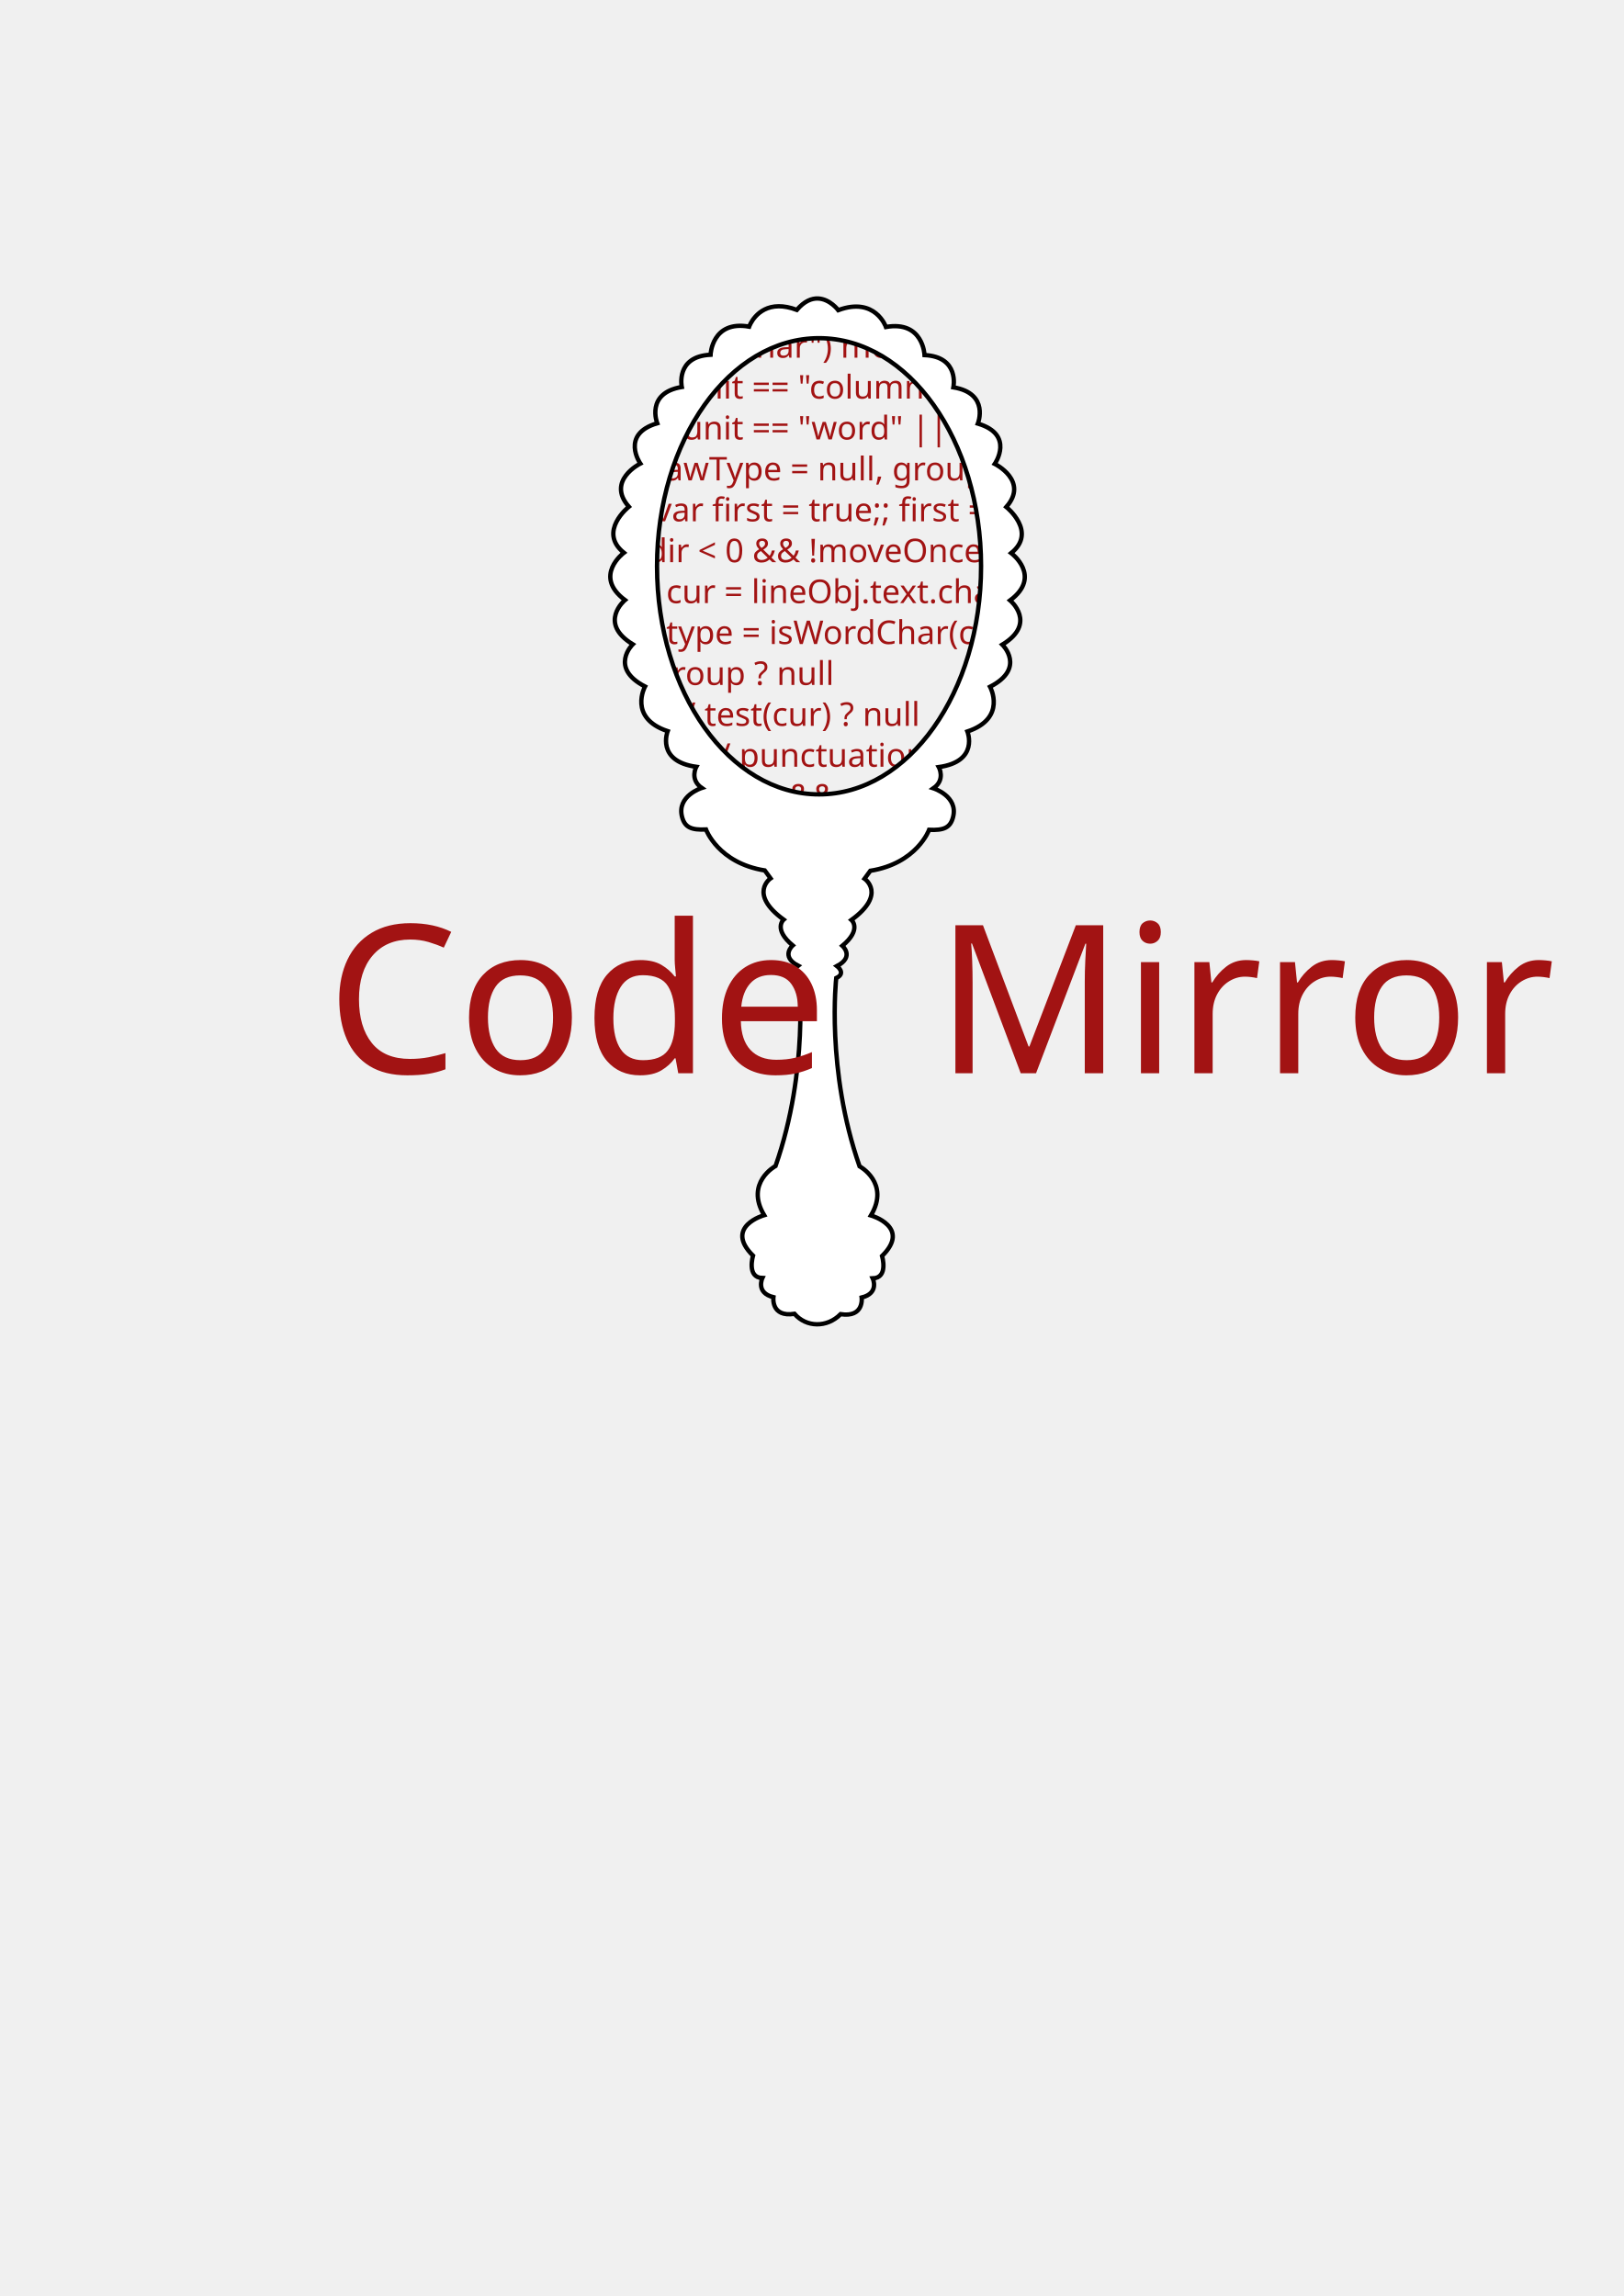
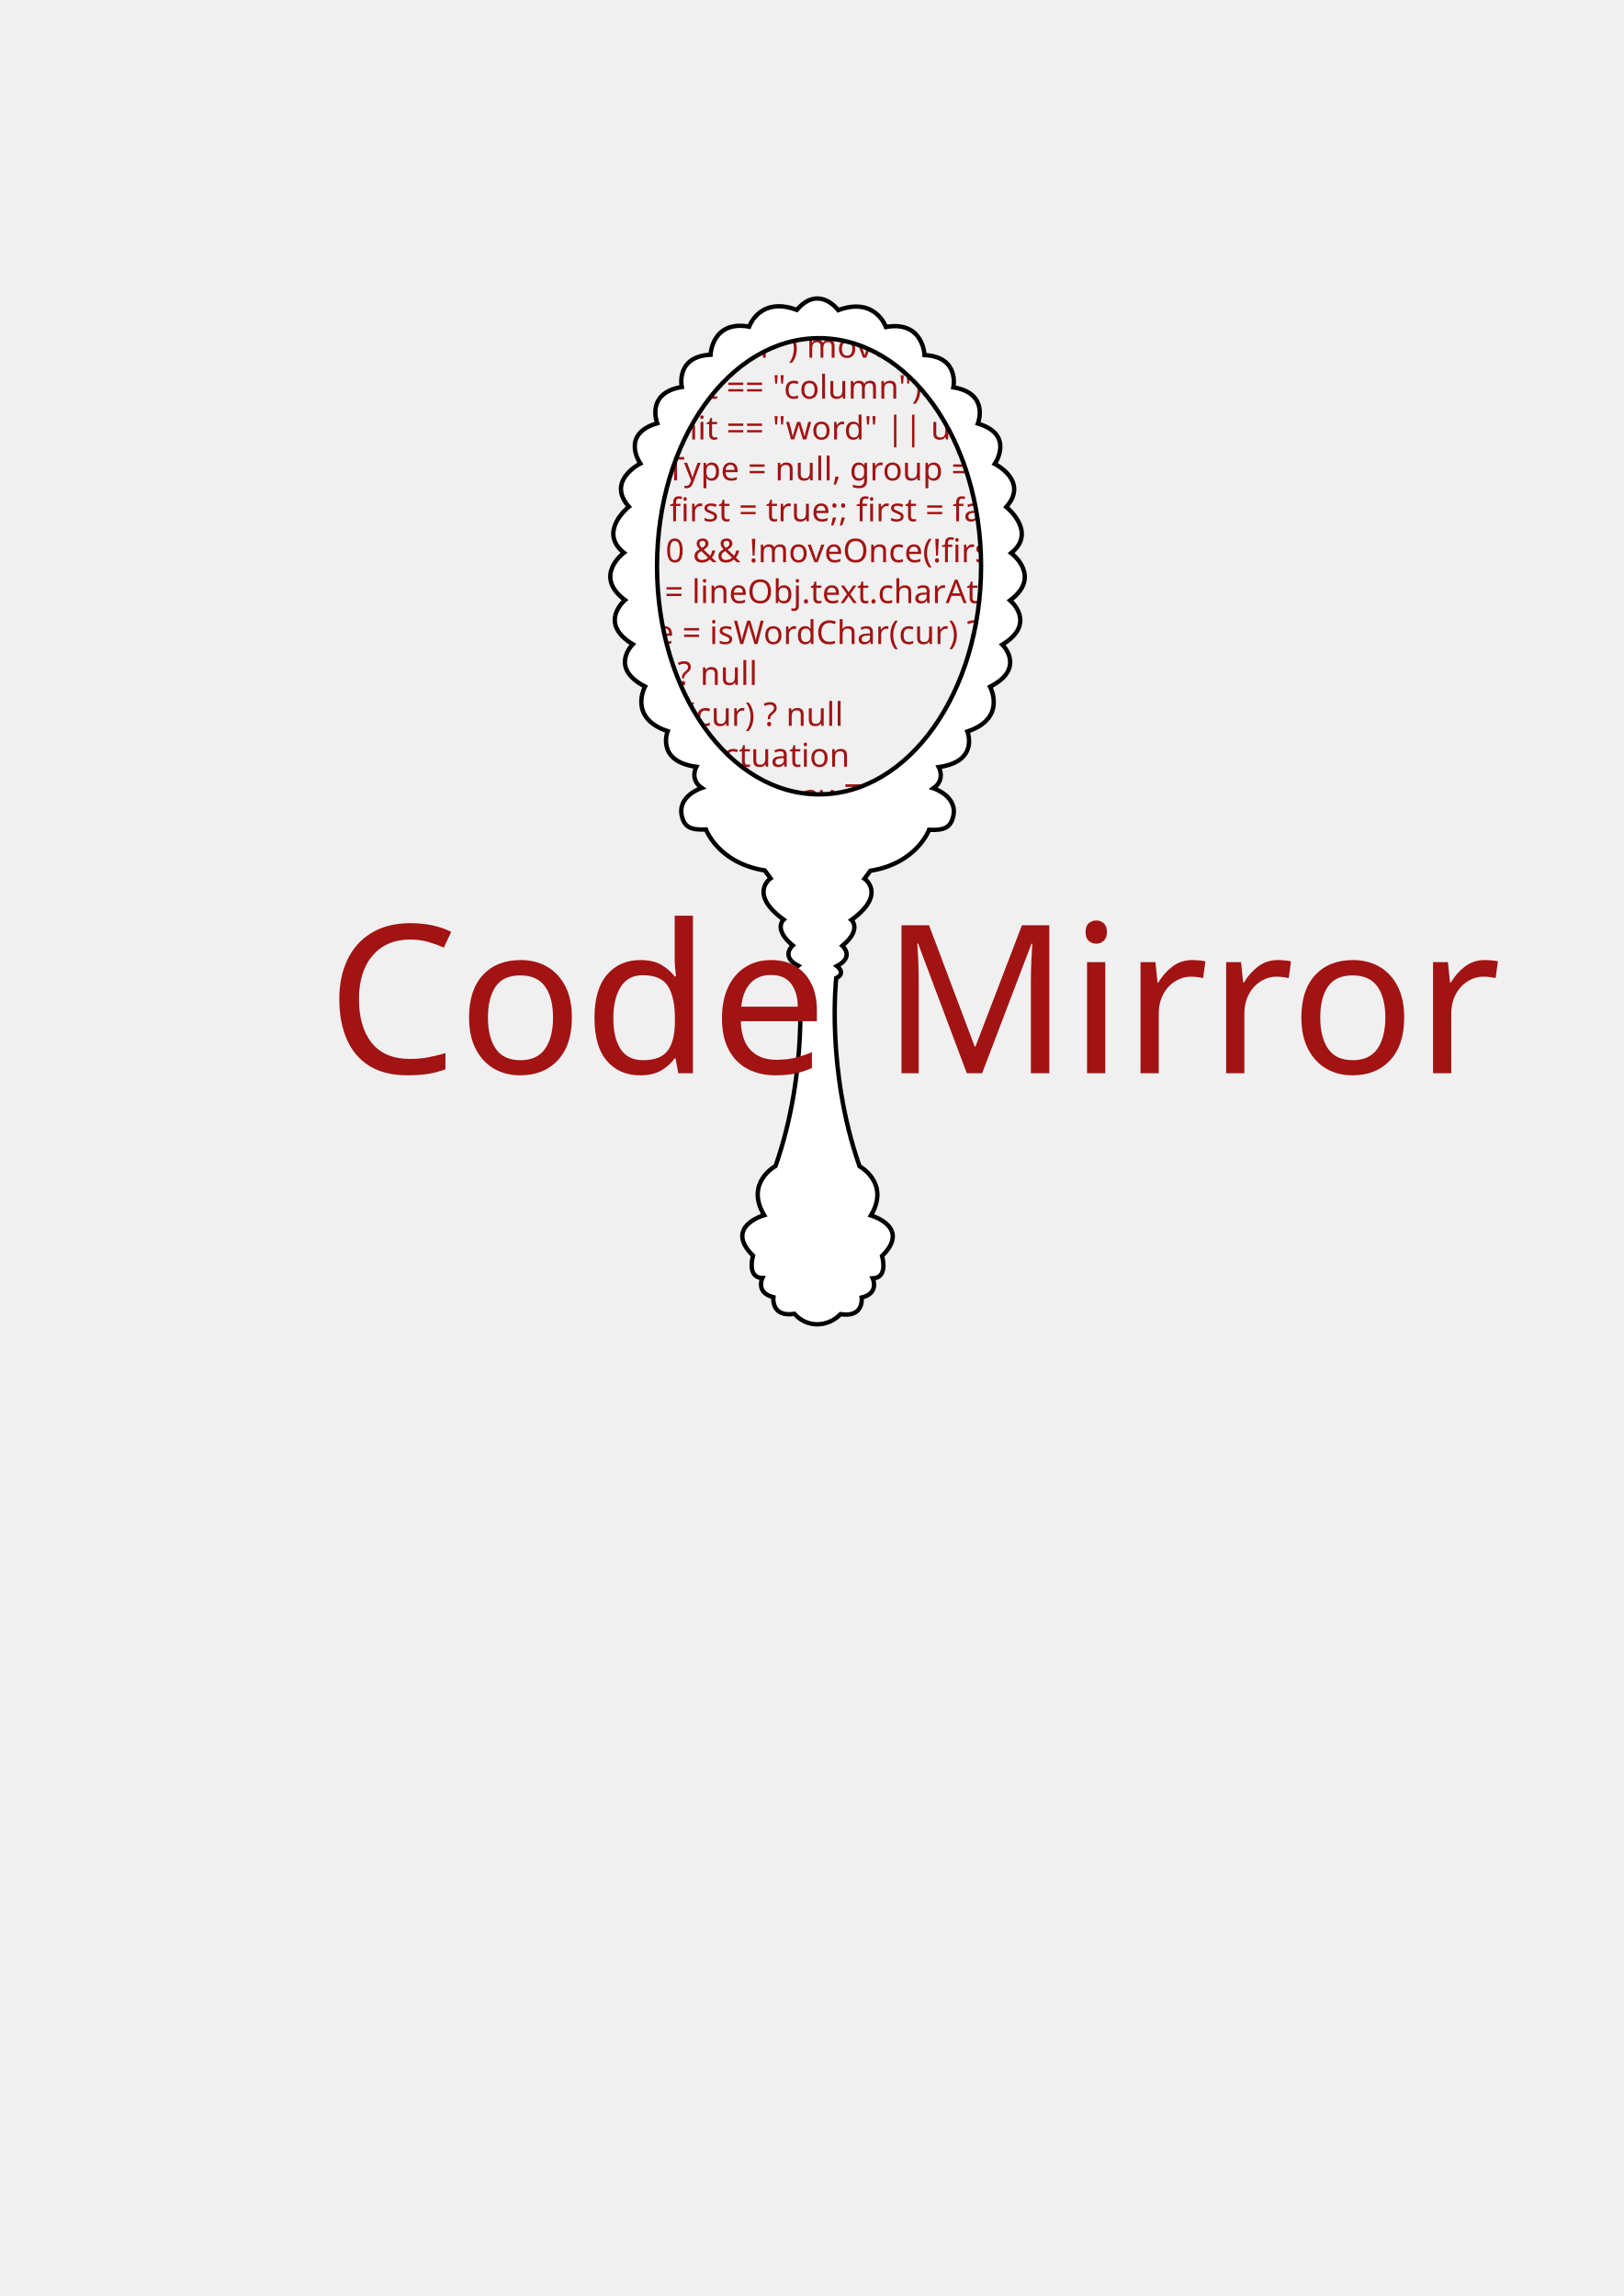
- <svg xmlns="http://www.w3.org/2000/svg" width="744.094" height="1052.362" id="svg2" version="1.1">
+ <svg xmlns="http://www.w3.org/2000/svg" id="svg2" width="744.094" height="1052.362" version="1.1">
  <defs id="defs4">
-     <clipPath clipPathUnits="userSpaceOnUse" id="clipPath4138">
-       <path transform="matrix(1.05,0,0,1,-290.7616,27.92713)" d="m 705.086,231.613 a 70.711,104.551 0 1 1 -141.421,0 70.711,104.551 0 1 1 141.421,0 z" id="path4140" style="fill:#ffffff;fill-opacity:1;stroke:none" />
+     <clipPath id="clipPath4138" clipPathUnits="userSpaceOnUse">
+       <path id="path4140" fill="#fff" fill-opacity="1" stroke="none" d="m 705.086,231.613 a 70.711,104.551 0 1 1 -141.421,0 70.711,104.551 0 1 1 141.421,0 z" transform="matrix(1.05,0,0,1,-290.7616,27.92713)" />
    </clipPath>
  </defs>
  <g id="layer1">
-     <text xml:space="preserve" style="font-size:15px;font-style:normal;font-variant:normal;font-weight:normal;font-stretch:normal;line-height:125%;letter-spacing:0px;word-spacing:0px;fill:#a21313;fill-opacity:1;stroke:none;font-family:Ubuntu Mono;-inkscape-font-specification:Ubuntu Mono" x="247.487" y="163.428" id="text4006" clip-path="url(#clipPath4138)" transform="translate(0.5050729,0.505076)">
-       <tspan id="tspan4008" x="247.487" y="163.428">    if (unit == "char") moveOnce();</tspan>
-       <tspan x="247.487" y="182.178" id="tspan4010">    else if (unit == "column") moveOnce(true);</tspan>
-       <tspan x="247.487" y="200.928" id="tspan4012">    else if (unit == "word" || unit == "group") {</tspan>
-       <tspan x="247.487" y="219.678" id="tspan4014">      var sawType = null, group = unit == "group";</tspan>
-       <tspan x="247.487" y="238.428" id="tspan4016">      for (var first = true;; first = false) {</tspan>
-       <tspan x="247.487" y="257.178" id="tspan4018">        if (dir &lt; 0 &amp;&amp; !moveOnce(!first)) break;</tspan>
-       <tspan x="247.487" y="275.928" id="tspan4020">        var cur = lineObj.text.charAt(ch) || "\n";</tspan>
-       <tspan x="247.487" y="294.678" id="tspan4022">        var type = isWordChar(cur) ? "w"</tspan>
-       <tspan x="247.487" y="313.428" id="tspan4024">          : !group ? null</tspan>
-       <tspan x="247.487" y="332.178" id="tspan4026">          : /\s/.test(cur) ? null</tspan>
-       <tspan x="247.487" y="350.928" id="tspan4028">          : "p"; // punctuation</tspan>
-       <tspan x="247.487" y="369.678" id="tspan4046">        if (sawType &amp;&amp; sawType</tspan>
+     <text id="text4006" x="247.487" y="163.428" fill="#a21313" fill-opacity="1" stroke="none" clip-path="url(#clipPath4138)" font-family="Ubuntu Mono" font-size="15" font-stretch="normal" font-style="normal" font-variant="normal" font-weight="normal" letter-spacing="0" transform="translate(0.5050729,0.505076)" word-spacing="0" xml:space="preserve" style="line-height:125%;-inkscape-font-specification:Ubuntu Mono">
+       <tspan id="tspan4008" x="247.487" y="163.428">if (unit == "char") moveOnce();</tspan>
+       <tspan id="tspan4010" x="247.487" y="182.178"> else if (unit == "column") moveOnce(true);</tspan>
+       <tspan id="tspan4012" x="247.487" y="200.928"> else if (unit == "word" || unit == "group") {</tspan>
+       <tspan id="tspan4014" x="247.487" y="219.678"> var sawType = null, group = unit == "group";</tspan>
+       <tspan id="tspan4016" x="247.487" y="238.428"> for (var first = true;; first = false) {</tspan>
+       <tspan id="tspan4018" x="247.487" y="257.178"> if (dir &lt; 0 &amp;&amp; !moveOnce(!first)) break;</tspan>
+       <tspan id="tspan4020" x="247.487" y="275.928"> var cur = lineObj.text.charAt(ch) || "\n";</tspan>
+       <tspan id="tspan4022" x="247.487" y="294.678"> var type = isWordChar(cur) ? "w"</tspan>
+       <tspan id="tspan4024" x="247.487" y="313.428"> : !group ? null</tspan>
+       <tspan id="tspan4026" x="247.487" y="332.178"> : /\s/.test(cur) ? null</tspan>
+       <tspan id="tspan4028" x="247.487" y="350.928"> : "p"; // punctuation</tspan>
+       <tspan id="tspan4046" x="247.487" y="369.678"> if (sawType &amp;&amp; sawType</tspan>
    </text>
-     <path style="fill:#ffffff;fill-opacity:1;stroke:#000000;stroke-opacity:1;stroke-width:2;stroke-miterlimit:4;stroke-dasharray:none" d="M 374.844 136.812 C 371.969 136.71 368.643 137.979 365.156 142.031 C 361.971 140.846 359.223 140.356 356.844 140.375 C 346.532 140.456 343.312 149.719 343.312 149.719 C 326.223 146.679 325.625 162.594 325.625 162.594 C 309.432 163.371 312.438 177.375 312.438 177.375 C 295.679 180.157 301.188 194 301.188 194 C 284.108 199.046 293.438 212.469 293.438 212.469 C 293.438 212.469 277.682 220.313 288.188 232.25 C 288.188 232.25 273.818 243.633 285.906 253.344 C 285.906 253.344 271.579 263.975 286.406 275.031 C 286.406 275.031 273.841 285.48 289.969 295.312 C 289.969 295.312 278.924 306.071 295.594 314.656 C 295.594 314.656 287.708 329.019 305.969 335.125 C 305.969 335.125 300.475 348.889 319.094 351.469 C 319.094 351.469 315.902 357.196 321.594 361.156 C 321.594 361.156 310.044 364.787 312.562 374.406 C 313.834 379.262 316.827 380.492 323.531 380.188 C 323.531 380.188 329.096 395.548 350.469 398.969 L 353.125 402.594 C 353.125 402.594 342.806 409.641 359.125 421.5 C 359.125 421.5 354.161 425.743 363.281 433.344 C 363.281 433.344 357.541 438.336 365.75 442.625 C 365.75 442.625 361.358 445.962 366.094 448.125 C 366.094 448.125 370.883 490.183 355.406 534.438 C 355.406 534.438 341.287 542.048 350.188 556.969 C 350.188 556.969 331.597 562.241 345.094 575.531 C 345.094 575.531 342.055 585.562 349.375 585.781 C 349.375 585.781 346.16 592.546 354.438 594.562 C 354.438 594.562 353.179 603.881 364.094 602.188 C 369.448 608.41 378.927 608.705 385.219 602.344 C 396.134 604.037 394.875 594.719 394.875 594.719 C 403.152 592.702 399.938 585.938 399.938 585.938 C 407.258 585.718 404.219 575.688 404.219 575.688 C 417.716 562.397 399.125 557.094 399.125 557.094 C 408.025 542.173 393.906 534.562 393.906 534.562 C 378.43 490.308 383.219 448.281 383.219 448.281 C 387.954 446.118 383.562 442.781 383.562 442.781 C 391.771 438.492 386.031 433.5 386.031 433.5 C 395.151 425.899 390.188 421.656 390.188 421.656 C 406.507 409.797 396.188 402.75 396.188 402.75 L 398.844 399.125 C 420.216 395.704 425.781 380.344 425.781 380.344 C 432.486 380.648 435.479 379.418 436.75 374.562 C 439.268 364.943 427.75 361.312 427.75 361.312 C 433.442 357.352 430.219 351.594 430.219 351.594 C 448.838 349.014 443.344 335.281 443.344 335.281 C 461.604 329.175 453.719 314.781 453.719 314.781 C 470.389 306.196 459.344 295.469 459.344 295.469 C 475.471 285.637 462.906 275.188 462.906 275.188 C 477.734 264.131 463.406 253.5 463.406 253.5 C 475.495 243.789 461.156 232.375 461.156 232.375 C 471.662 220.438 455.875 212.625 455.875 212.625 C 455.875 212.625 465.204 199.202 448.125 194.156 C 448.125 194.156 453.665 180.313 436.906 177.531 C 436.906 177.531 439.881 163.527 423.688 162.75 C 423.688 162.75 423.089 146.836 406 149.875 C 406 149.875 401.147 135.835 384.156 142.156 C 384.156 142.156 380.333 137.008 374.844 136.812 z M 375.344 155 C 416.349 155 449.594 201.789 449.594 259.531 C 449.594 317.273 416.349 364.094 375.344 364.094 C 334.339 364.094 301.094 317.273 301.094 259.531 C 301.094 201.789 334.339 155 375.344 155 z " id="rect3058" />
-     <text id="text4207" y="491.914" x="149.695" style="font-size:95px;font-style:normal;font-variant:normal;font-weight:normal;font-stretch:normal;line-height:125%;letter-spacing:0px;word-spacing:0px;fill:#a21313;fill-opacity:1;stroke:none;font-family:Source Sans;-inkscape-font-specification:Source Sans" xml:space="preserve">
-       <tspan y="491.914" x="149.695" id="tspan4209">Code  Mirror</tspan>
+     <path id="rect3058" fill="#fff" fill-opacity="1" stroke="#000" stroke-dasharray="none" stroke-miterlimit="4" stroke-opacity="1" stroke-width="2" d="M 374.844 136.812 C 371.969 136.71 368.643 137.979 365.156 142.031 C 361.971 140.846 359.223 140.356 356.844 140.375 C 346.532 140.456 343.312 149.719 343.312 149.719 C 326.223 146.679 325.625 162.594 325.625 162.594 C 309.432 163.371 312.438 177.375 312.438 177.375 C 295.679 180.157 301.188 194 301.188 194 C 284.108 199.046 293.438 212.469 293.438 212.469 C 293.438 212.469 277.682 220.313 288.188 232.25 C 288.188 232.25 273.818 243.633 285.906 253.344 C 285.906 253.344 271.579 263.975 286.406 275.031 C 286.406 275.031 273.841 285.48 289.969 295.312 C 289.969 295.312 278.924 306.071 295.594 314.656 C 295.594 314.656 287.708 329.019 305.969 335.125 C 305.969 335.125 300.475 348.889 319.094 351.469 C 319.094 351.469 315.902 357.196 321.594 361.156 C 321.594 361.156 310.044 364.787 312.562 374.406 C 313.834 379.262 316.827 380.492 323.531 380.188 C 323.531 380.188 329.096 395.548 350.469 398.969 L 353.125 402.594 C 353.125 402.594 342.806 409.641 359.125 421.5 C 359.125 421.5 354.161 425.743 363.281 433.344 C 363.281 433.344 357.541 438.336 365.75 442.625 C 365.75 442.625 361.358 445.962 366.094 448.125 C 366.094 448.125 370.883 490.183 355.406 534.438 C 355.406 534.438 341.287 542.048 350.188 556.969 C 350.188 556.969 331.597 562.241 345.094 575.531 C 345.094 575.531 342.055 585.562 349.375 585.781 C 349.375 585.781 346.16 592.546 354.438 594.562 C 354.438 594.562 353.179 603.881 364.094 602.188 C 369.448 608.41 378.927 608.705 385.219 602.344 C 396.134 604.037 394.875 594.719 394.875 594.719 C 403.152 592.702 399.938 585.938 399.938 585.938 C 407.258 585.718 404.219 575.688 404.219 575.688 C 417.716 562.397 399.125 557.094 399.125 557.094 C 408.025 542.173 393.906 534.562 393.906 534.562 C 378.43 490.308 383.219 448.281 383.219 448.281 C 387.954 446.118 383.562 442.781 383.562 442.781 C 391.771 438.492 386.031 433.5 386.031 433.5 C 395.151 425.899 390.188 421.656 390.188 421.656 C 406.507 409.797 396.188 402.75 396.188 402.75 L 398.844 399.125 C 420.216 395.704 425.781 380.344 425.781 380.344 C 432.486 380.648 435.479 379.418 436.75 374.562 C 439.268 364.943 427.75 361.312 427.75 361.312 C 433.442 357.352 430.219 351.594 430.219 351.594 C 448.838 349.014 443.344 335.281 443.344 335.281 C 461.604 329.175 453.719 314.781 453.719 314.781 C 470.389 306.196 459.344 295.469 459.344 295.469 C 475.471 285.637 462.906 275.188 462.906 275.188 C 477.734 264.131 463.406 253.5 463.406 253.5 C 475.495 243.789 461.156 232.375 461.156 232.375 C 471.662 220.438 455.875 212.625 455.875 212.625 C 455.875 212.625 465.204 199.202 448.125 194.156 C 448.125 194.156 453.665 180.313 436.906 177.531 C 436.906 177.531 439.881 163.527 423.688 162.75 C 423.688 162.75 423.089 146.836 406 149.875 C 406 149.875 401.147 135.835 384.156 142.156 C 384.156 142.156 380.333 137.008 374.844 136.812 z M 375.344 155 C 416.349 155 449.594 201.789 449.594 259.531 C 449.594 317.273 416.349 364.094 375.344 364.094 C 334.339 364.094 301.094 317.273 301.094 259.531 C 301.094 201.789 334.339 155 375.344 155 z" />
+     <text font-stretch="normal" style="line-height:125%;-inkscape-font-specification:Source Sans" id="text4207" x="149.695" y="491.914" fill="#a21313" fill-opacity="1" stroke="none" font-family="Source Sans" font-size="95" font-style="normal" font-variant="normal" font-weight="normal" letter-spacing="0" word-spacing="0" xml:space="preserve">
+       <tspan id="tspan4209" x="149.695" y="491.914">Code Mirror</tspan>
    </text>
  </g>
</svg>
